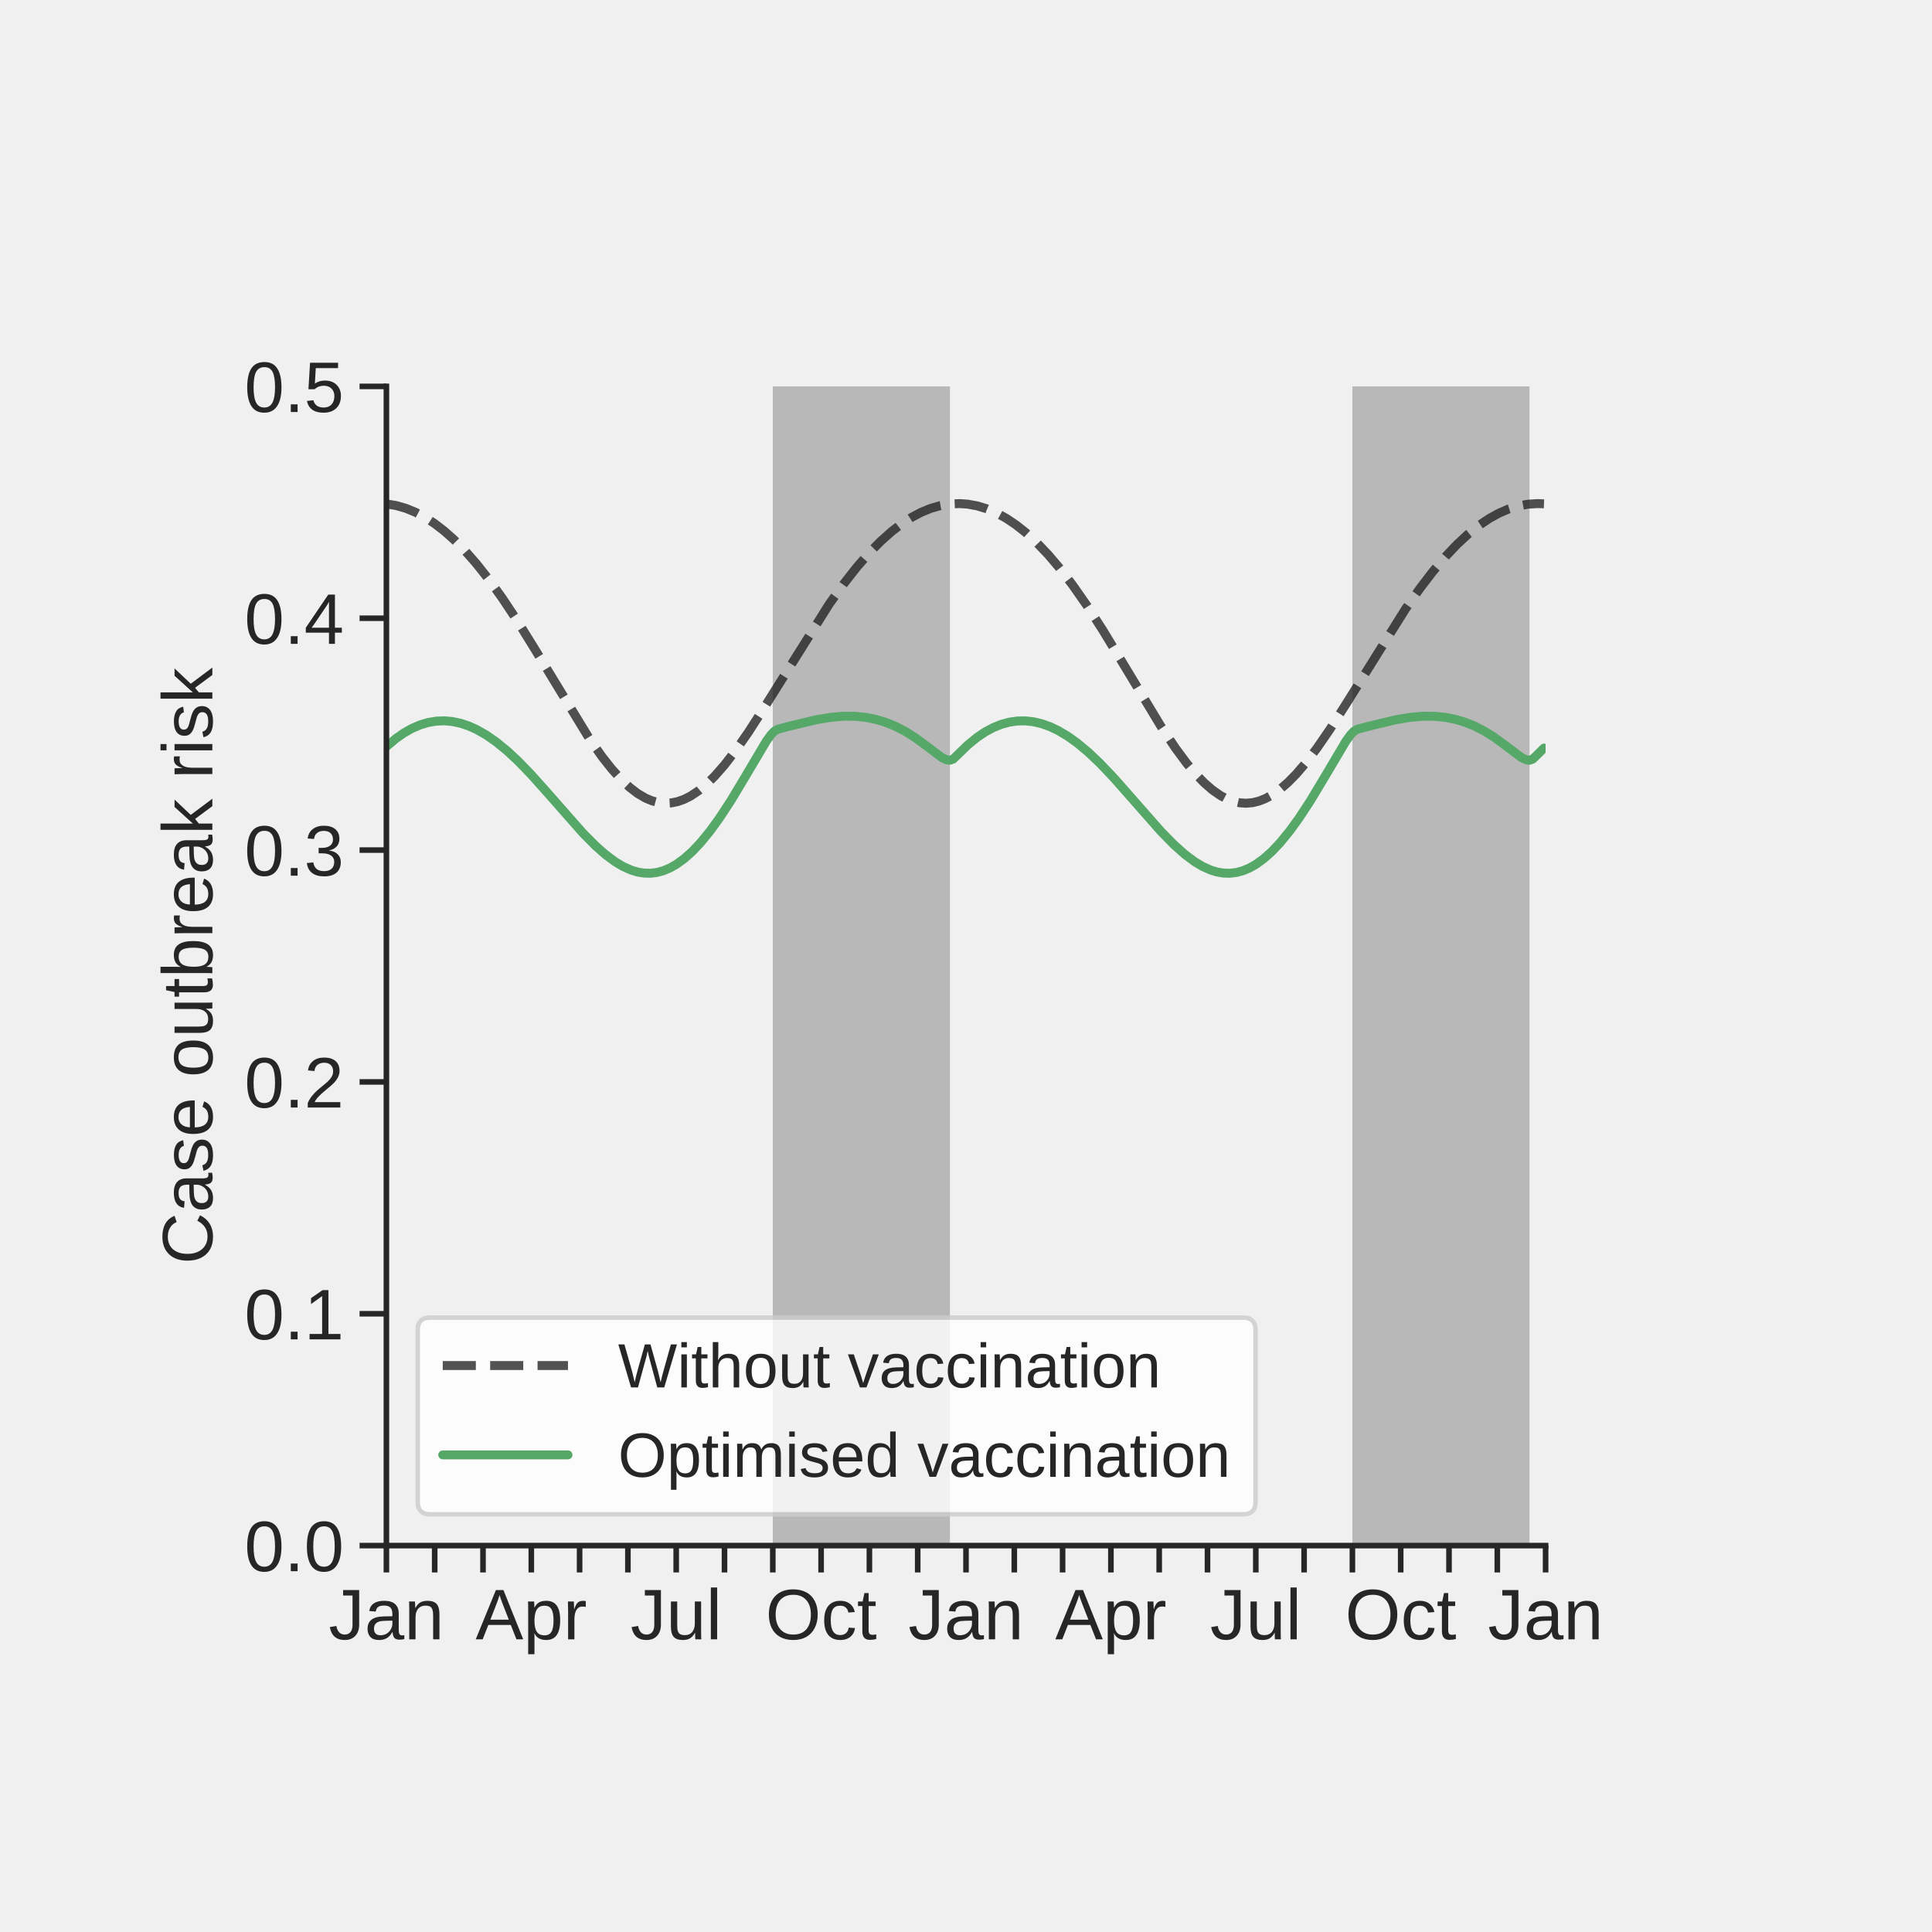
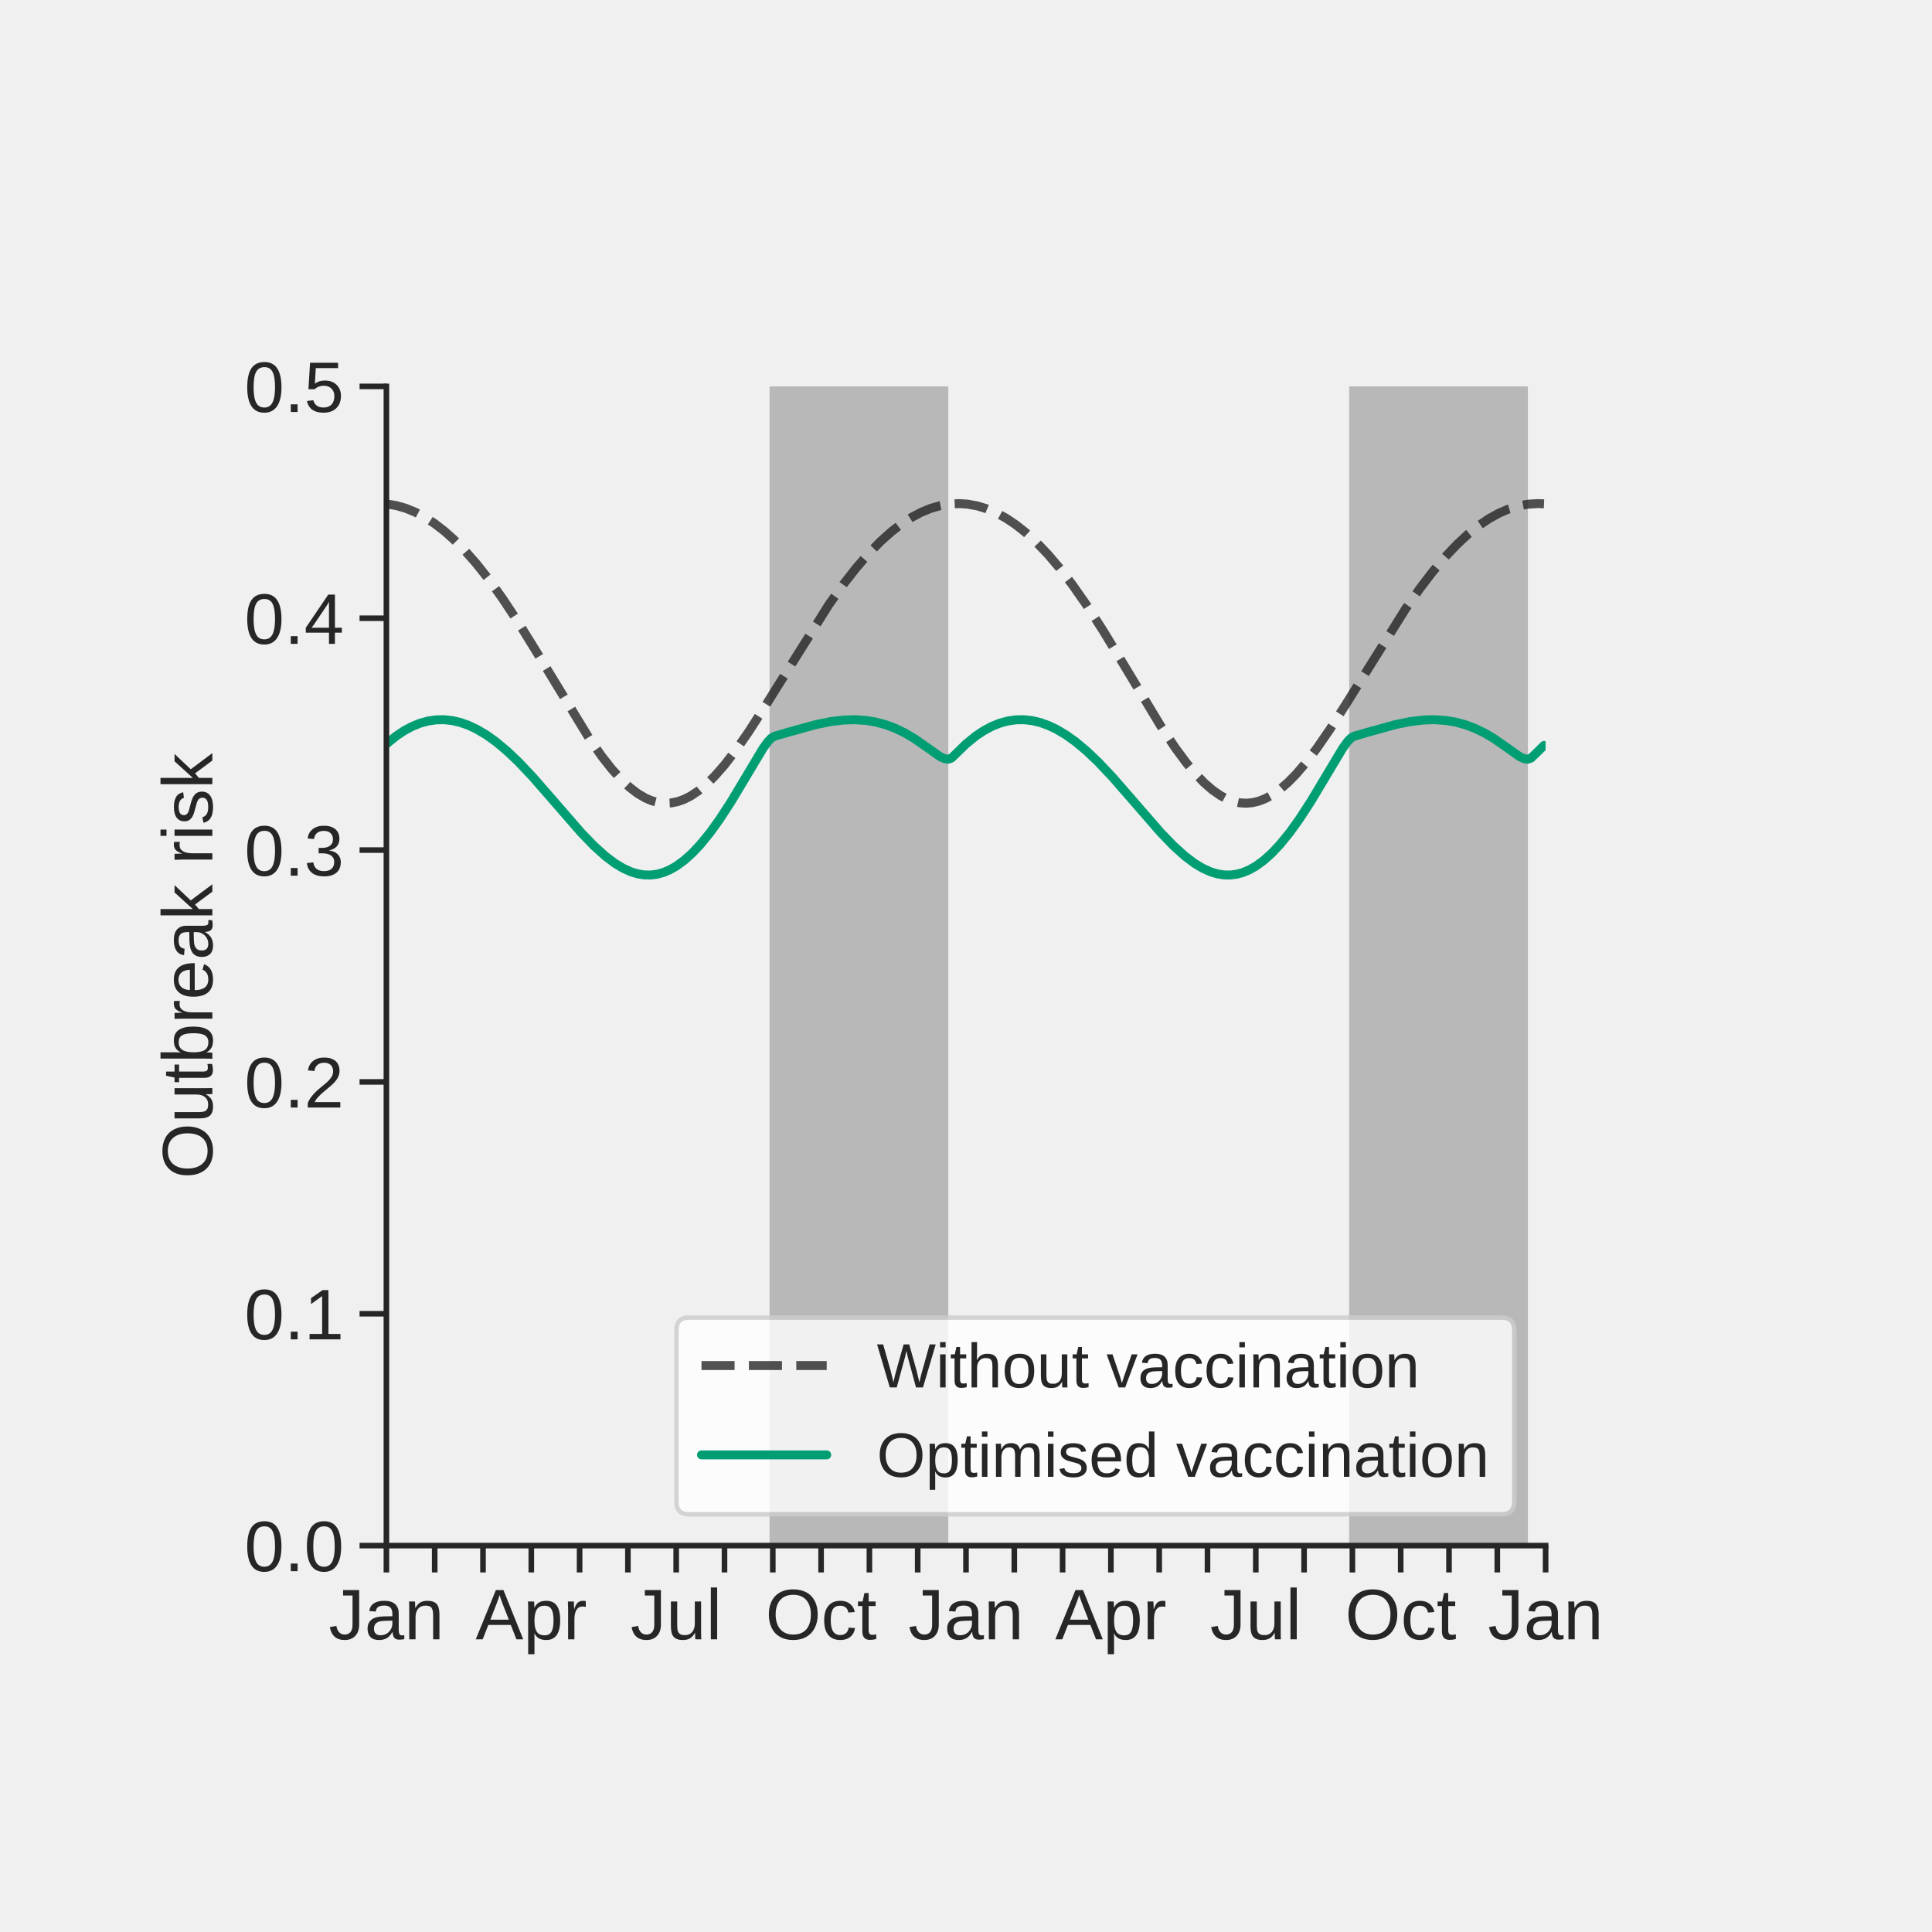
<svg xmlns="http://www.w3.org/2000/svg" xmlns:xlink="http://www.w3.org/1999/xlink" width="432pt" height="432pt" viewBox="0 0 432 432" version="1.1">
  <defs>
    <style type="text/css">*{stroke-linejoin: round; stroke-linecap: butt}</style>
  </defs>
  <g id="figure_1">
    <g id="patch_1">
      <path d="M 0 432  L 432 432  L 432 0  L 0 0  L 0 432  z " style="fill: none" />
    </g>
    <g id="axes_1">
      <g id="patch_2">
        <path d="M 86.4 345.6  L 345.6 345.6  L 345.6 86.4  L 86.4 86.4  L 86.4 345.6  z " style="fill: none" />
      </g>
      <g id="matplotlib.axis_1">
        <g id="xtick_1">
          <g id="line2d_1">
            <defs>
-               <path id="m7063e5d9a5" d="M 0 0  L 0 6  " style="stroke: #262626; stroke-width: 1.25" />
+               <path id="m97c15f7354" d="M 0 0  L 0 6  " style="stroke: #262626; stroke-width: 1.25" />
            </defs>
            <g>
-               <use xlink:href="#m7063e5d9a5" x="86.4" y="345.6" style="fill: #262626; stroke: #262626; stroke-width: 1.25" />
+               <use xlink:href="#m97c15f7354" x="86.4" y="345.6" style="fill: #262626; stroke: #262626; stroke-width: 1.25" />
            </g>
          </g>
          <g id="text_1">
            <text style="fill: #262626; font: 16px 'Arial', 'DejaVu Sans', 'Liberation Sans', 'Bitstream Vera Sans', sans-serif; text-anchor: middle" x="86.4" y="366.553" transform="rotate(-0 86.4 366.5525)">Jan</text>
          </g>
        </g>
        <g id="xtick_2">
          <g id="line2d_2">
            <g>
-               <use xlink:href="#m7063e5d9a5" x="97.2" y="345.6" style="fill: #262626; stroke: #262626; stroke-width: 1.25" />
+               <use xlink:href="#m97c15f7354" x="97.2" y="345.6" style="fill: #262626; stroke: #262626; stroke-width: 1.25" />
            </g>
          </g>
        </g>
        <g id="xtick_3">
          <g id="line2d_3">
            <g>
-               <use xlink:href="#m7063e5d9a5" x="108" y="345.6" style="fill: #262626; stroke: #262626; stroke-width: 1.25" />
+               <use xlink:href="#m97c15f7354" x="108" y="345.6" style="fill: #262626; stroke: #262626; stroke-width: 1.25" />
            </g>
          </g>
        </g>
        <g id="xtick_4">
          <g id="line2d_4">
            <g>
-               <use xlink:href="#m7063e5d9a5" x="118.8" y="345.6" style="fill: #262626; stroke: #262626; stroke-width: 1.25" />
+               <use xlink:href="#m97c15f7354" x="118.8" y="345.6" style="fill: #262626; stroke: #262626; stroke-width: 1.25" />
            </g>
          </g>
          <g id="text_2">
            <text style="fill: #262626; font: 16px 'Arial', 'DejaVu Sans', 'Liberation Sans', 'Bitstream Vera Sans', sans-serif; text-anchor: middle" x="118.8" y="366.553" transform="rotate(-0 118.8 366.5525)">Apr</text>
          </g>
        </g>
        <g id="xtick_5">
          <g id="line2d_5">
            <g>
-               <use xlink:href="#m7063e5d9a5" x="129.6" y="345.6" style="fill: #262626; stroke: #262626; stroke-width: 1.25" />
+               <use xlink:href="#m97c15f7354" x="129.6" y="345.6" style="fill: #262626; stroke: #262626; stroke-width: 1.25" />
            </g>
          </g>
        </g>
        <g id="xtick_6">
          <g id="line2d_6">
            <g>
-               <use xlink:href="#m7063e5d9a5" x="140.4" y="345.6" style="fill: #262626; stroke: #262626; stroke-width: 1.25" />
+               <use xlink:href="#m97c15f7354" x="140.4" y="345.6" style="fill: #262626; stroke: #262626; stroke-width: 1.25" />
            </g>
          </g>
        </g>
        <g id="xtick_7">
          <g id="line2d_7">
            <g>
-               <use xlink:href="#m7063e5d9a5" x="151.2" y="345.6" style="fill: #262626; stroke: #262626; stroke-width: 1.25" />
+               <use xlink:href="#m97c15f7354" x="151.2" y="345.6" style="fill: #262626; stroke: #262626; stroke-width: 1.25" />
            </g>
          </g>
          <g id="text_3">
            <text style="fill: #262626; font: 16px 'Arial', 'DejaVu Sans', 'Liberation Sans', 'Bitstream Vera Sans', sans-serif; text-anchor: middle" x="151.2" y="366.553" transform="rotate(-0 151.2 366.5525)">Jul</text>
          </g>
        </g>
        <g id="xtick_8">
          <g id="line2d_8">
            <g>
-               <use xlink:href="#m7063e5d9a5" x="162" y="345.6" style="fill: #262626; stroke: #262626; stroke-width: 1.25" />
+               <use xlink:href="#m97c15f7354" x="162" y="345.6" style="fill: #262626; stroke: #262626; stroke-width: 1.25" />
            </g>
          </g>
        </g>
        <g id="xtick_9">
          <g id="line2d_9">
            <g>
-               <use xlink:href="#m7063e5d9a5" x="172.8" y="345.6" style="fill: #262626; stroke: #262626; stroke-width: 1.25" />
+               <use xlink:href="#m97c15f7354" x="172.8" y="345.6" style="fill: #262626; stroke: #262626; stroke-width: 1.25" />
            </g>
          </g>
        </g>
        <g id="xtick_10">
          <g id="line2d_10">
            <g>
-               <use xlink:href="#m7063e5d9a5" x="183.6" y="345.6" style="fill: #262626; stroke: #262626; stroke-width: 1.25" />
+               <use xlink:href="#m97c15f7354" x="183.6" y="345.6" style="fill: #262626; stroke: #262626; stroke-width: 1.25" />
            </g>
          </g>
          <g id="text_4">
            <text style="fill: #262626; font: 16px 'Arial', 'DejaVu Sans', 'Liberation Sans', 'Bitstream Vera Sans', sans-serif; text-anchor: middle" x="183.6" y="366.553" transform="rotate(-0 183.6 366.5525)">Oct</text>
          </g>
        </g>
        <g id="xtick_11">
          <g id="line2d_11">
            <g>
-               <use xlink:href="#m7063e5d9a5" x="194.4" y="345.6" style="fill: #262626; stroke: #262626; stroke-width: 1.25" />
+               <use xlink:href="#m97c15f7354" x="194.4" y="345.6" style="fill: #262626; stroke: #262626; stroke-width: 1.25" />
            </g>
          </g>
        </g>
        <g id="xtick_12">
          <g id="line2d_12">
            <g>
-               <use xlink:href="#m7063e5d9a5" x="205.2" y="345.6" style="fill: #262626; stroke: #262626; stroke-width: 1.25" />
+               <use xlink:href="#m97c15f7354" x="205.2" y="345.6" style="fill: #262626; stroke: #262626; stroke-width: 1.25" />
            </g>
          </g>
        </g>
        <g id="xtick_13">
          <g id="line2d_13">
            <g>
-               <use xlink:href="#m7063e5d9a5" x="216" y="345.6" style="fill: #262626; stroke: #262626; stroke-width: 1.25" />
+               <use xlink:href="#m97c15f7354" x="216" y="345.6" style="fill: #262626; stroke: #262626; stroke-width: 1.25" />
            </g>
          </g>
          <g id="text_5">
            <text style="fill: #262626; font: 16px 'Arial', 'DejaVu Sans', 'Liberation Sans', 'Bitstream Vera Sans', sans-serif; text-anchor: middle" x="216" y="366.553" transform="rotate(-0 216 366.5525)">Jan</text>
          </g>
        </g>
        <g id="xtick_14">
          <g id="line2d_14">
            <g>
-               <use xlink:href="#m7063e5d9a5" x="226.8" y="345.6" style="fill: #262626; stroke: #262626; stroke-width: 1.25" />
+               <use xlink:href="#m97c15f7354" x="226.8" y="345.6" style="fill: #262626; stroke: #262626; stroke-width: 1.25" />
            </g>
          </g>
        </g>
        <g id="xtick_15">
          <g id="line2d_15">
            <g>
-               <use xlink:href="#m7063e5d9a5" x="237.6" y="345.6" style="fill: #262626; stroke: #262626; stroke-width: 1.25" />
+               <use xlink:href="#m97c15f7354" x="237.6" y="345.6" style="fill: #262626; stroke: #262626; stroke-width: 1.25" />
            </g>
          </g>
        </g>
        <g id="xtick_16">
          <g id="line2d_16">
            <g>
-               <use xlink:href="#m7063e5d9a5" x="248.4" y="345.6" style="fill: #262626; stroke: #262626; stroke-width: 1.25" />
+               <use xlink:href="#m97c15f7354" x="248.4" y="345.6" style="fill: #262626; stroke: #262626; stroke-width: 1.25" />
            </g>
          </g>
          <g id="text_6">
            <text style="fill: #262626; font: 16px 'Arial', 'DejaVu Sans', 'Liberation Sans', 'Bitstream Vera Sans', sans-serif; text-anchor: middle" x="248.4" y="366.553" transform="rotate(-0 248.4 366.5525)">Apr</text>
          </g>
        </g>
        <g id="xtick_17">
          <g id="line2d_17">
            <g>
-               <use xlink:href="#m7063e5d9a5" x="259.2" y="345.6" style="fill: #262626; stroke: #262626; stroke-width: 1.25" />
+               <use xlink:href="#m97c15f7354" x="259.2" y="345.6" style="fill: #262626; stroke: #262626; stroke-width: 1.25" />
            </g>
          </g>
        </g>
        <g id="xtick_18">
          <g id="line2d_18">
            <g>
-               <use xlink:href="#m7063e5d9a5" x="270" y="345.6" style="fill: #262626; stroke: #262626; stroke-width: 1.25" />
+               <use xlink:href="#m97c15f7354" x="270" y="345.6" style="fill: #262626; stroke: #262626; stroke-width: 1.25" />
            </g>
          </g>
        </g>
        <g id="xtick_19">
          <g id="line2d_19">
            <g>
-               <use xlink:href="#m7063e5d9a5" x="280.8" y="345.6" style="fill: #262626; stroke: #262626; stroke-width: 1.25" />
+               <use xlink:href="#m97c15f7354" x="280.8" y="345.6" style="fill: #262626; stroke: #262626; stroke-width: 1.25" />
            </g>
          </g>
          <g id="text_7">
            <text style="fill: #262626; font: 16px 'Arial', 'DejaVu Sans', 'Liberation Sans', 'Bitstream Vera Sans', sans-serif; text-anchor: middle" x="280.8" y="366.553" transform="rotate(-0 280.8 366.5525)">Jul</text>
          </g>
        </g>
        <g id="xtick_20">
          <g id="line2d_20">
            <g>
-               <use xlink:href="#m7063e5d9a5" x="291.6" y="345.6" style="fill: #262626; stroke: #262626; stroke-width: 1.25" />
+               <use xlink:href="#m97c15f7354" x="291.6" y="345.6" style="fill: #262626; stroke: #262626; stroke-width: 1.25" />
            </g>
          </g>
        </g>
        <g id="xtick_21">
          <g id="line2d_21">
            <g>
-               <use xlink:href="#m7063e5d9a5" x="302.4" y="345.6" style="fill: #262626; stroke: #262626; stroke-width: 1.25" />
+               <use xlink:href="#m97c15f7354" x="302.4" y="345.6" style="fill: #262626; stroke: #262626; stroke-width: 1.25" />
            </g>
          </g>
        </g>
        <g id="xtick_22">
          <g id="line2d_22">
            <g>
-               <use xlink:href="#m7063e5d9a5" x="313.2" y="345.6" style="fill: #262626; stroke: #262626; stroke-width: 1.25" />
+               <use xlink:href="#m97c15f7354" x="313.2" y="345.6" style="fill: #262626; stroke: #262626; stroke-width: 1.25" />
            </g>
          </g>
          <g id="text_8">
            <text style="fill: #262626; font: 16px 'Arial', 'DejaVu Sans', 'Liberation Sans', 'Bitstream Vera Sans', sans-serif; text-anchor: middle" x="313.2" y="366.553" transform="rotate(-0 313.2 366.5525)">Oct</text>
          </g>
        </g>
        <g id="xtick_23">
          <g id="line2d_23">
            <g>
-               <use xlink:href="#m7063e5d9a5" x="324" y="345.6" style="fill: #262626; stroke: #262626; stroke-width: 1.25" />
+               <use xlink:href="#m97c15f7354" x="324" y="345.6" style="fill: #262626; stroke: #262626; stroke-width: 1.25" />
            </g>
          </g>
        </g>
        <g id="xtick_24">
          <g id="line2d_24">
            <g>
-               <use xlink:href="#m7063e5d9a5" x="334.8" y="345.6" style="fill: #262626; stroke: #262626; stroke-width: 1.25" />
+               <use xlink:href="#m97c15f7354" x="334.8" y="345.6" style="fill: #262626; stroke: #262626; stroke-width: 1.25" />
            </g>
          </g>
        </g>
        <g id="xtick_25">
          <g id="line2d_25">
            <g>
-               <use xlink:href="#m7063e5d9a5" x="345.6" y="345.6" style="fill: #262626; stroke: #262626; stroke-width: 1.25" />
+               <use xlink:href="#m97c15f7354" x="345.6" y="345.6" style="fill: #262626; stroke: #262626; stroke-width: 1.25" />
            </g>
          </g>
          <g id="text_9">
            <text style="fill: #262626; font: 16px 'Arial', 'DejaVu Sans', 'Liberation Sans', 'Bitstream Vera Sans', sans-serif; text-anchor: middle" x="345.6" y="366.553" transform="rotate(-0 345.6 366.5525)">Jan</text>
          </g>
        </g>
        <g id="text_10">
          <text style="fill: #262626; font: 16px 'Arial', 'DejaVu Sans', 'Liberation Sans', 'Bitstream Vera Sans', sans-serif; text-anchor: middle" x="216" y="385.185" transform="rotate(-0 216 385.185)"> </text>
        </g>
      </g>
      <g id="matplotlib.axis_2">
        <g id="ytick_1">
          <g id="line2d_26">
            <defs>
-               <path id="md12e00e811" d="M 0 0  L -6 0  " style="stroke: #262626; stroke-width: 1.25" />
+               <path id="m92d9dc25e6" d="M 0 0  L -6 0  " style="stroke: #262626; stroke-width: 1.25" />
            </defs>
            <g>
-               <use xlink:href="#md12e00e811" x="86.4" y="345.6" style="fill: #262626; stroke: #262626; stroke-width: 1.25" />
+               <use xlink:href="#m92d9dc25e6" x="86.4" y="345.6" style="fill: #262626; stroke: #262626; stroke-width: 1.25" />
            </g>
          </g>
          <g id="text_11">
            <text style="fill: #262626; font: 16px 'Arial', 'DejaVu Sans', 'Liberation Sans', 'Bitstream Vera Sans', sans-serif; text-anchor: end" x="76.9" y="351.326" transform="rotate(-0 76.9 351.3263)">0.0</text>
          </g>
        </g>
        <g id="ytick_2">
          <g id="line2d_27">
            <g>
-               <use xlink:href="#md12e00e811" x="86.4" y="293.76" style="fill: #262626; stroke: #262626; stroke-width: 1.25" />
+               <use xlink:href="#m92d9dc25e6" x="86.4" y="293.76" style="fill: #262626; stroke: #262626; stroke-width: 1.25" />
            </g>
          </g>
          <g id="text_12">
            <text style="fill: #262626; font: 16px 'Arial', 'DejaVu Sans', 'Liberation Sans', 'Bitstream Vera Sans', sans-serif; text-anchor: end" x="76.9" y="299.486" transform="rotate(-0 76.9 299.4862)">0.1</text>
          </g>
        </g>
        <g id="ytick_3">
          <g id="line2d_28">
            <g>
-               <use xlink:href="#md12e00e811" x="86.4" y="241.92" style="fill: #262626; stroke: #262626; stroke-width: 1.25" />
+               <use xlink:href="#m92d9dc25e6" x="86.4" y="241.92" style="fill: #262626; stroke: #262626; stroke-width: 1.25" />
            </g>
          </g>
          <g id="text_13">
            <text style="fill: #262626; font: 16px 'Arial', 'DejaVu Sans', 'Liberation Sans', 'Bitstream Vera Sans', sans-serif; text-anchor: end" x="76.9" y="247.646" transform="rotate(-0 76.9 247.6463)">0.2</text>
          </g>
        </g>
        <g id="ytick_4">
          <g id="line2d_29">
            <g>
-               <use xlink:href="#md12e00e811" x="86.4" y="190.08" style="fill: #262626; stroke: #262626; stroke-width: 1.25" />
+               <use xlink:href="#m92d9dc25e6" x="86.4" y="190.08" style="fill: #262626; stroke: #262626; stroke-width: 1.25" />
            </g>
          </g>
          <g id="text_14">
            <text style="fill: #262626; font: 16px 'Arial', 'DejaVu Sans', 'Liberation Sans', 'Bitstream Vera Sans', sans-serif; text-anchor: end" x="76.9" y="195.806" transform="rotate(-0 76.9 195.8063)">0.3</text>
          </g>
        </g>
        <g id="ytick_5">
          <g id="line2d_30">
            <g>
-               <use xlink:href="#md12e00e811" x="86.4" y="138.24" style="fill: #262626; stroke: #262626; stroke-width: 1.25" />
+               <use xlink:href="#m92d9dc25e6" x="86.4" y="138.24" style="fill: #262626; stroke: #262626; stroke-width: 1.25" />
            </g>
          </g>
          <g id="text_15">
            <text style="fill: #262626; font: 16px 'Arial', 'DejaVu Sans', 'Liberation Sans', 'Bitstream Vera Sans', sans-serif; text-anchor: end" x="76.9" y="143.966" transform="rotate(-0 76.9 143.9663)">0.4</text>
          </g>
        </g>
        <g id="ytick_6">
          <g id="line2d_31">
            <g>
-               <use xlink:href="#md12e00e811" x="86.4" y="86.4" style="fill: #262626; stroke: #262626; stroke-width: 1.25" />
+               <use xlink:href="#m92d9dc25e6" x="86.4" y="86.4" style="fill: #262626; stroke: #262626; stroke-width: 1.25" />
            </g>
          </g>
          <g id="text_16">
            <text style="fill: #262626; font: 16px 'Arial', 'DejaVu Sans', 'Liberation Sans', 'Bitstream Vera Sans', sans-serif; text-anchor: end" x="76.9" y="92.126" transform="rotate(-0 76.9 92.12625)">0.5</text>
          </g>
        </g>
        <g id="text_17">
-           <text style="fill: #262626; font: 16px 'Arial', 'DejaVu Sans', 'Liberation Sans', 'Bitstream Vera Sans', sans-serif; text-anchor: middle" x="47.48" y="216" transform="rotate(-90 47.48 216)">Case outbreak risk</text>
+           <text style="fill: #262626; font: 16px 'Arial', 'DejaVu Sans', 'Liberation Sans', 'Bitstream Vera Sans', sans-serif; text-anchor: middle" x="47.48" y="216" transform="rotate(-90 47.48 216)">Outbreak risk</text>
        </g>
      </g>
      <g id="PolyCollection_1">
        <defs>
-           <path id="m599687a56c" d="M 212.4 -86.4  L 172.8 -86.4  L 172.8 -345.6  L 212.4 -345.6  L 212.4 -345.6  L 212.4 -86.4  z " />
+           <path id="mba6eaba8b5" d="M 212.04 -86.4  L 172.08 -86.4  L 172.08 -345.6  L 212.04 -345.6  L 212.04 -345.6  L 212.04 -86.4  z " />
        </defs>
-         <g clip-path="url(#pe86f37b756)">
-           <use xlink:href="#m599687a56c" x="0" y="432" style="fill: #808080; fill-opacity: 0.5" />
+         <g clip-path="url(#p6b34a88864)">
+           <use xlink:href="#mba6eaba8b5" x="0" y="432" style="fill: #808080; fill-opacity: 0.5" />
        </g>
      </g>
      <g id="PolyCollection_2">
        <defs>
-           <path id="m0e7e382151" d="M 342 -86.4  L 302.4 -86.4  L 302.4 -345.6  L 342 -345.6  L 342 -345.6  L 342 -86.4  z " />
+           <path id="ma9c96c3a91" d="M 341.64 -86.4  L 301.68 -86.4  L 301.68 -345.6  L 341.64 -345.6  L 341.64 -345.6  L 341.64 -86.4  z " />
        </defs>
-         <g clip-path="url(#pe86f37b756)">
-           <use xlink:href="#m0e7e382151" x="0" y="432" style="fill: #808080; fill-opacity: 0.5" />
+         <g clip-path="url(#p6b34a88864)">
+           <use xlink:href="#ma9c96c3a91" x="0" y="432" style="fill: #808080; fill-opacity: 0.5" />
        </g>
      </g>
      <g id="line2d_32">
-         <path d="M 86.4 112.687  L 88.56 113.036  L 90.72 113.651  L 92.88 114.533  L 95.04 115.678  L 97.2 117.085  L 99.36 118.751  L 101.52 120.669  L 104.04 123.219  L 106.56 126.091  L 109.44 129.744  L 112.32 133.758  L 115.56 138.648  L 119.52 145.034  L 131.76 165.124  L 134.64 169.223  L 136.8 171.961  L 138.96 174.347  L 140.76 176.032  L 142.56 177.412  L 144.36 178.469  L 145.8 179.07  L 147.24 179.449  L 148.68 179.602  L 150.12 179.529  L 151.56 179.232  L 153 178.715  L 154.44 177.985  L 156.24 176.784  L 158.04 175.282  L 159.84 173.502  L 162 171.039  L 164.52 167.775  L 167.4 163.636  L 171 158.032  L 185.4 135.1  L 188.64 130.572  L 191.52 126.897  L 194.4 123.593  L 196.92 121.029  L 199.44 118.787  L 201.6 117.13  L 203.76 115.725  L 205.92 114.577  L 208.08 113.687  L 210.24 113.061  L 212.4 112.699  L 214.56 112.603  L 216.36 112.727  L 218.52 113.12  L 220.68 113.78  L 222.84 114.705  L 225 115.895  L 227.16 117.345  L 229.32 119.053  L 231.84 121.364  L 234.36 124.007  L 236.88 126.968  L 239.76 130.715  L 243 135.348  L 246.6 140.926  L 251.28 148.64  L 259.56 162.357  L 262.8 167.231  L 265.32 170.633  L 267.48 173.201  L 269.28 175.056  L 271.08 176.621  L 272.88 177.875  L 274.32 178.64  L 275.76 179.186  L 277.2 179.508  L 278.64 179.605  L 280.08 179.476  L 281.52 179.124  L 282.96 178.553  L 284.4 177.77  L 286.2 176.507  L 288 174.947  L 289.8 173.115  L 291.96 170.596  L 294.48 167.279  L 297.36 163.093  L 300.96 157.454  L 314.28 136.156  L 317.52 131.544  L 320.4 127.783  L 323.28 124.382  L 325.8 121.729  L 328.32 119.394  L 330.84 117.389  L 333 115.942  L 335.16 114.75  L 337.32 113.817  L 339.48 113.147  L 341.64 112.741  L 343.8 112.601  L 345.24 112.655  L 345.24 112.655  " clip-path="url(#pe86f37b756)" style="fill: none; stroke-dasharray: 7.4,3.2; stroke-dashoffset: 0; stroke: #1a1a1a; stroke-opacity: 0.75; stroke-width: 2" />
+         <path d="M 86.4 112.687  L 88.56 113.036  L 90.72 113.651  L 92.88 114.533  L 95.04 115.678  L 97.2 117.085  L 99.36 118.751  L 101.52 120.669  L 104.04 123.219  L 106.56 126.091  L 109.44 129.744  L 112.32 133.758  L 115.56 138.648  L 119.52 145.034  L 131.76 165.124  L 134.64 169.223  L 136.8 171.961  L 138.96 174.347  L 140.76 176.032  L 142.56 177.412  L 144.36 178.469  L 145.8 179.07  L 147.24 179.449  L 148.68 179.602  L 150.12 179.529  L 151.56 179.232  L 153 178.715  L 154.44 177.985  L 156.24 176.784  L 158.04 175.282  L 159.84 173.502  L 162 171.039  L 164.52 167.775  L 167.4 163.636  L 171 158.032  L 185.4 135.1  L 188.64 130.572  L 191.52 126.897  L 194.4 123.593  L 196.92 121.029  L 199.44 118.787  L 201.6 117.13  L 203.76 115.725  L 205.92 114.577  L 208.08 113.687  L 210.24 113.061  L 212.4 112.699  L 214.56 112.603  L 216.36 112.727  L 218.52 113.12  L 220.68 113.78  L 222.84 114.705  L 225 115.895  L 227.16 117.345  L 229.32 119.053  L 231.84 121.364  L 234.36 124.007  L 236.88 126.968  L 239.76 130.715  L 243 135.348  L 246.6 140.926  L 251.28 148.64  L 259.56 162.357  L 262.8 167.231  L 265.32 170.633  L 267.48 173.201  L 269.28 175.056  L 271.08 176.621  L 272.88 177.875  L 274.32 178.64  L 275.76 179.186  L 277.2 179.508  L 278.64 179.605  L 280.08 179.476  L 281.52 179.124  L 282.96 178.553  L 284.4 177.77  L 286.2 176.507  L 288 174.947  L 289.8 173.115  L 291.96 170.596  L 294.48 167.279  L 297.36 163.093  L 300.96 157.454  L 314.28 136.156  L 317.52 131.544  L 320.4 127.783  L 323.28 124.382  L 325.8 121.729  L 328.32 119.394  L 330.84 117.389  L 333 115.942  L 335.16 114.75  L 337.32 113.817  L 339.48 113.147  L 341.64 112.741  L 343.8 112.601  L 345.24 112.655  L 345.24 112.655  " clip-path="url(#p6b34a88864)" style="fill: none; stroke-dasharray: 7.4,3.2; stroke-dashoffset: 0; stroke: #1a1a1a; stroke-opacity: 0.75; stroke-width: 2" />
      </g>
      <g id="line2d_33">
-         <path d="M 86.4 166.935  L 88.56 165.116  L 90.36 163.865  L 92.16 162.854  L 93.96 162.082  L 95.76 161.547  L 97.56 161.247  L 99.36 161.178  L 101.16 161.336  L 102.96 161.716  L 104.76 162.312  L 106.56 163.116  L 108.72 164.344  L 110.88 165.84  L 113.4 167.895  L 115.92 170.244  L 118.8 173.223  L 122.76 177.666  L 130.32 186.256  L 133.2 189.158  L 135.36 191.063  L 137.52 192.672  L 139.32 193.748  L 141.12 194.553  L 142.56 194.988  L 144 195.226  L 145.44 195.26  L 146.88 195.085  L 148.32 194.698  L 149.76 194.099  L 151.2 193.289  L 153 191.988  L 154.8 190.378  L 156.6 188.476  L 158.76 185.838  L 160.92 182.854  L 163.44 179.001  L 166.68 173.606  L 171.36 165.713  L 172.44 164.234  L 173.16 163.49  L 173.88 163.073  L 176.4 162.402  L 182.52 160.936  L 185.76 160.395  L 188.64 160.151  L 191.16 160.164  L 193.68 160.419  L 195.84 160.853  L 198 161.499  L 200.16 162.371  L 202.32 163.479  L 204.48 164.826  L 207 166.671  L 210.6 169.386  L 211.68 169.896  L 212.4 169.99  L 213.12 169.741  L 214.2 168.707  L 216.36 166.608  L 218.52 164.847  L 220.32 163.644  L 222.12 162.681  L 223.92 161.956  L 225.72 161.469  L 227.52 161.215  L 229.32 161.191  L 231.12 161.394  L 232.92 161.818  L 234.72 162.456  L 236.52 163.301  L 238.68 164.575  L 240.84 166.114  L 243.36 168.214  L 245.88 170.601  L 249.12 174.007  L 253.44 178.916  L 259.56 185.87  L 262.44 188.815  L 264.96 191.063  L 267.12 192.672  L 268.92 193.748  L 270.72 194.553  L 272.16 194.988  L 273.6 195.226  L 275.04 195.26  L 276.48 195.085  L 277.92 194.698  L 279.36 194.099  L 280.8 193.289  L 282.6 191.988  L 284.4 190.378  L 286.2 188.476  L 288.36 185.838  L 290.52 182.854  L 293.04 179.001  L 296.28 173.606  L 300.96 165.713  L 302.04 164.234  L 302.76 163.49  L 303.48 163.073  L 306 162.402  L 312.12 160.936  L 315.36 160.395  L 318.24 160.151  L 320.76 160.164  L 323.28 160.419  L 325.44 160.853  L 327.6 161.499  L 329.76 162.371  L 331.92 163.479  L 334.08 164.826  L 336.6 166.671  L 340.2 169.386  L 341.28 169.896  L 342 169.99  L 342.72 169.741  L 343.8 168.707  L 345.24 167.272  L 345.24 167.272  " clip-path="url(#pe86f37b756)" style="fill: none; stroke: #55a868; stroke-width: 2; stroke-linecap: round" />
+         <path d="M 86.4 166.361  L 88.56 164.598  L 90.36 163.393  L 92.16 162.428  L 93.96 161.701  L 95.76 161.211  L 97.56 160.955  L 99.36 160.929  L 101.16 161.13  L 102.96 161.551  L 104.76 162.188  L 106.56 163.032  L 108.72 164.306  L 110.88 165.847  L 113.4 167.953  L 115.92 170.35  L 119.16 173.778  L 123.48 178.734  L 129.96 186.191  L 132.84 189.165  L 135.36 191.434  L 137.52 193.056  L 139.32 194.14  L 141.12 194.951  L 142.56 195.388  L 144 195.628  L 145.44 195.661  L 146.88 195.484  L 148.32 195.094  L 149.76 194.491  L 151.2 193.676  L 153 192.367  L 154.8 190.747  L 156.6 188.834  L 158.76 186.182  L 160.92 183.183  L 163.44 179.313  L 166.68 173.91  L 170.64 167.294  L 171.72 165.814  L 172.44 165.064  L 173.16 164.633  L 176.04 163.786  L 182.52 162  L 185.76 161.345  L 188.64 161  L 191.16 160.926  L 193.68 161.096  L 195.84 161.458  L 198 162.035  L 200.16 162.838  L 202.32 163.879  L 204.48 165.159  L 207 166.918  L 210.24 169.209  L 211.32 169.683  L 212.04 169.758  L 212.76 169.498  L 213.84 168.462  L 216 166.361  L 218.16 164.598  L 219.96 163.393  L 221.76 162.428  L 223.56 161.701  L 225.36 161.211  L 227.16 160.955  L 228.96 160.929  L 230.76 161.13  L 232.56 161.551  L 234.36 162.188  L 236.16 163.032  L 238.32 164.306  L 240.48 165.847  L 243 167.953  L 245.52 170.35  L 248.76 173.778  L 253.08 178.734  L 259.56 186.191  L 262.44 189.165  L 264.96 191.434  L 267.12 193.056  L 268.92 194.14  L 270.72 194.951  L 272.16 195.388  L 273.6 195.628  L 275.04 195.661  L 276.48 195.484  L 277.92 195.094  L 279.36 194.491  L 280.8 193.676  L 282.6 192.367  L 284.4 190.747  L 286.2 188.834  L 288.36 186.182  L 290.52 183.183  L 293.04 179.313  L 296.28 173.91  L 300.24 167.294  L 301.32 165.814  L 302.04 165.064  L 302.76 164.633  L 305.64 163.786  L 312.12 162  L 315.36 161.345  L 318.24 161  L 320.76 160.926  L 323.28 161.096  L 325.44 161.458  L 327.6 162.035  L 329.76 162.838  L 331.92 163.879  L 334.08 165.159  L 336.6 166.918  L 339.84 169.209  L 340.92 169.683  L 341.64 169.758  L 342.36 169.498  L 343.44 168.462  L 345.24 166.689  L 345.24 166.689  " clip-path="url(#p6b34a88864)" style="fill: none; stroke: #029e73; stroke-width: 2; stroke-linecap: round" />
      </g>
      <g id="patch_3">
        <path d="M 86.4 345.6  L 86.4 86.4  " style="fill: none; stroke: #262626; stroke-width: 1.25; stroke-linejoin: miter; stroke-linecap: square" />
      </g>
      <g id="patch_4">
        <path d="M 86.4 345.6  L 345.6 345.6  " style="fill: none; stroke: #262626; stroke-width: 1.25; stroke-linejoin: miter; stroke-linecap: square" />
      </g>
      <g id="legend_1">
        <g id="patch_5">
-           <path d="M 96.2 338.6  L 277.944 338.6  Q 280.744 338.6 280.744 335.8  L 280.744 297.414  Q 280.744 294.614 277.944 294.614  L 96.2 294.614  Q 93.4 294.614 93.4 297.414  L 93.4 335.8  Q 93.4 338.6 96.2 338.6  z " style="fill: #ffffff; opacity: 0.8; stroke: #cccccc; stroke-linejoin: miter" />
+           <path d="M 154.056 338.6  L 335.8 338.6  Q 338.6 338.6 338.6 335.8  L 338.6 297.414  Q 338.6 294.614 335.8 294.614  L 154.056 294.614  Q 151.256 294.614 151.256 297.414  L 151.256 335.8  Q 151.256 338.6 154.056 338.6  z " style="fill: #ffffff; opacity: 0.8; stroke: #cccccc; stroke-linejoin: miter" />
        </g>
        <g id="line2d_34">
-           <path d="M 99 305.335  L 113 305.335  L 127 305.335  " style="fill: none; stroke-dasharray: 7.4,3.2; stroke-dashoffset: 0; stroke: #1a1a1a; stroke-opacity: 0.75; stroke-width: 2" />
+           <path d="M 156.856 305.335  L 170.856 305.335  L 184.856 305.335  " style="fill: none; stroke-dasharray: 7.4,3.2; stroke-dashoffset: 0; stroke: #1a1a1a; stroke-opacity: 0.75; stroke-width: 2" />
        </g>
        <g id="text_18">
-           <text style="fill: #262626; font: 14px 'Arial', 'DejaVu Sans', 'Liberation Sans', 'Bitstream Vera Sans', sans-serif; text-anchor: start" x="138.2" y="310.235" transform="rotate(-0 138.2 310.2347)">Without vaccination</text>
+           <text style="fill: #262626; font: 14px 'Arial', 'DejaVu Sans', 'Liberation Sans', 'Bitstream Vera Sans', sans-serif; text-anchor: start" x="196.056" y="310.235" transform="rotate(-0 196.0559 310.2347)">Without vaccination</text>
        </g>
        <g id="line2d_35">
-           <path d="M 99 325.317  L 113 325.317  L 127 325.317  " style="fill: none; stroke: #55a868; stroke-width: 2; stroke-linecap: round" />
+           <path d="M 156.856 325.317  L 170.856 325.317  L 184.856 325.317  " style="fill: none; stroke: #029e73; stroke-width: 2; stroke-linecap: round" />
        </g>
        <g id="text_19">
-           <text style="fill: #262626; font: 14px 'Arial', 'DejaVu Sans', 'Liberation Sans', 'Bitstream Vera Sans', sans-serif; text-anchor: start" x="138.2" y="330.217" transform="rotate(-0 138.2 330.2175)">Optimised vaccination</text>
+           <text style="fill: #262626; font: 14px 'Arial', 'DejaVu Sans', 'Liberation Sans', 'Bitstream Vera Sans', sans-serif; text-anchor: start" x="196.056" y="330.217" transform="rotate(-0 196.0559 330.2175)">Optimised vaccination</text>
        </g>
      </g>
    </g>
  </g>
  <defs>
-     <clipPath id="pe86f37b756">
+     <clipPath id="p6b34a88864">
      <rect x="86.4" y="86.4" width="259.2" height="259.2" />
    </clipPath>
  </defs>
</svg>
